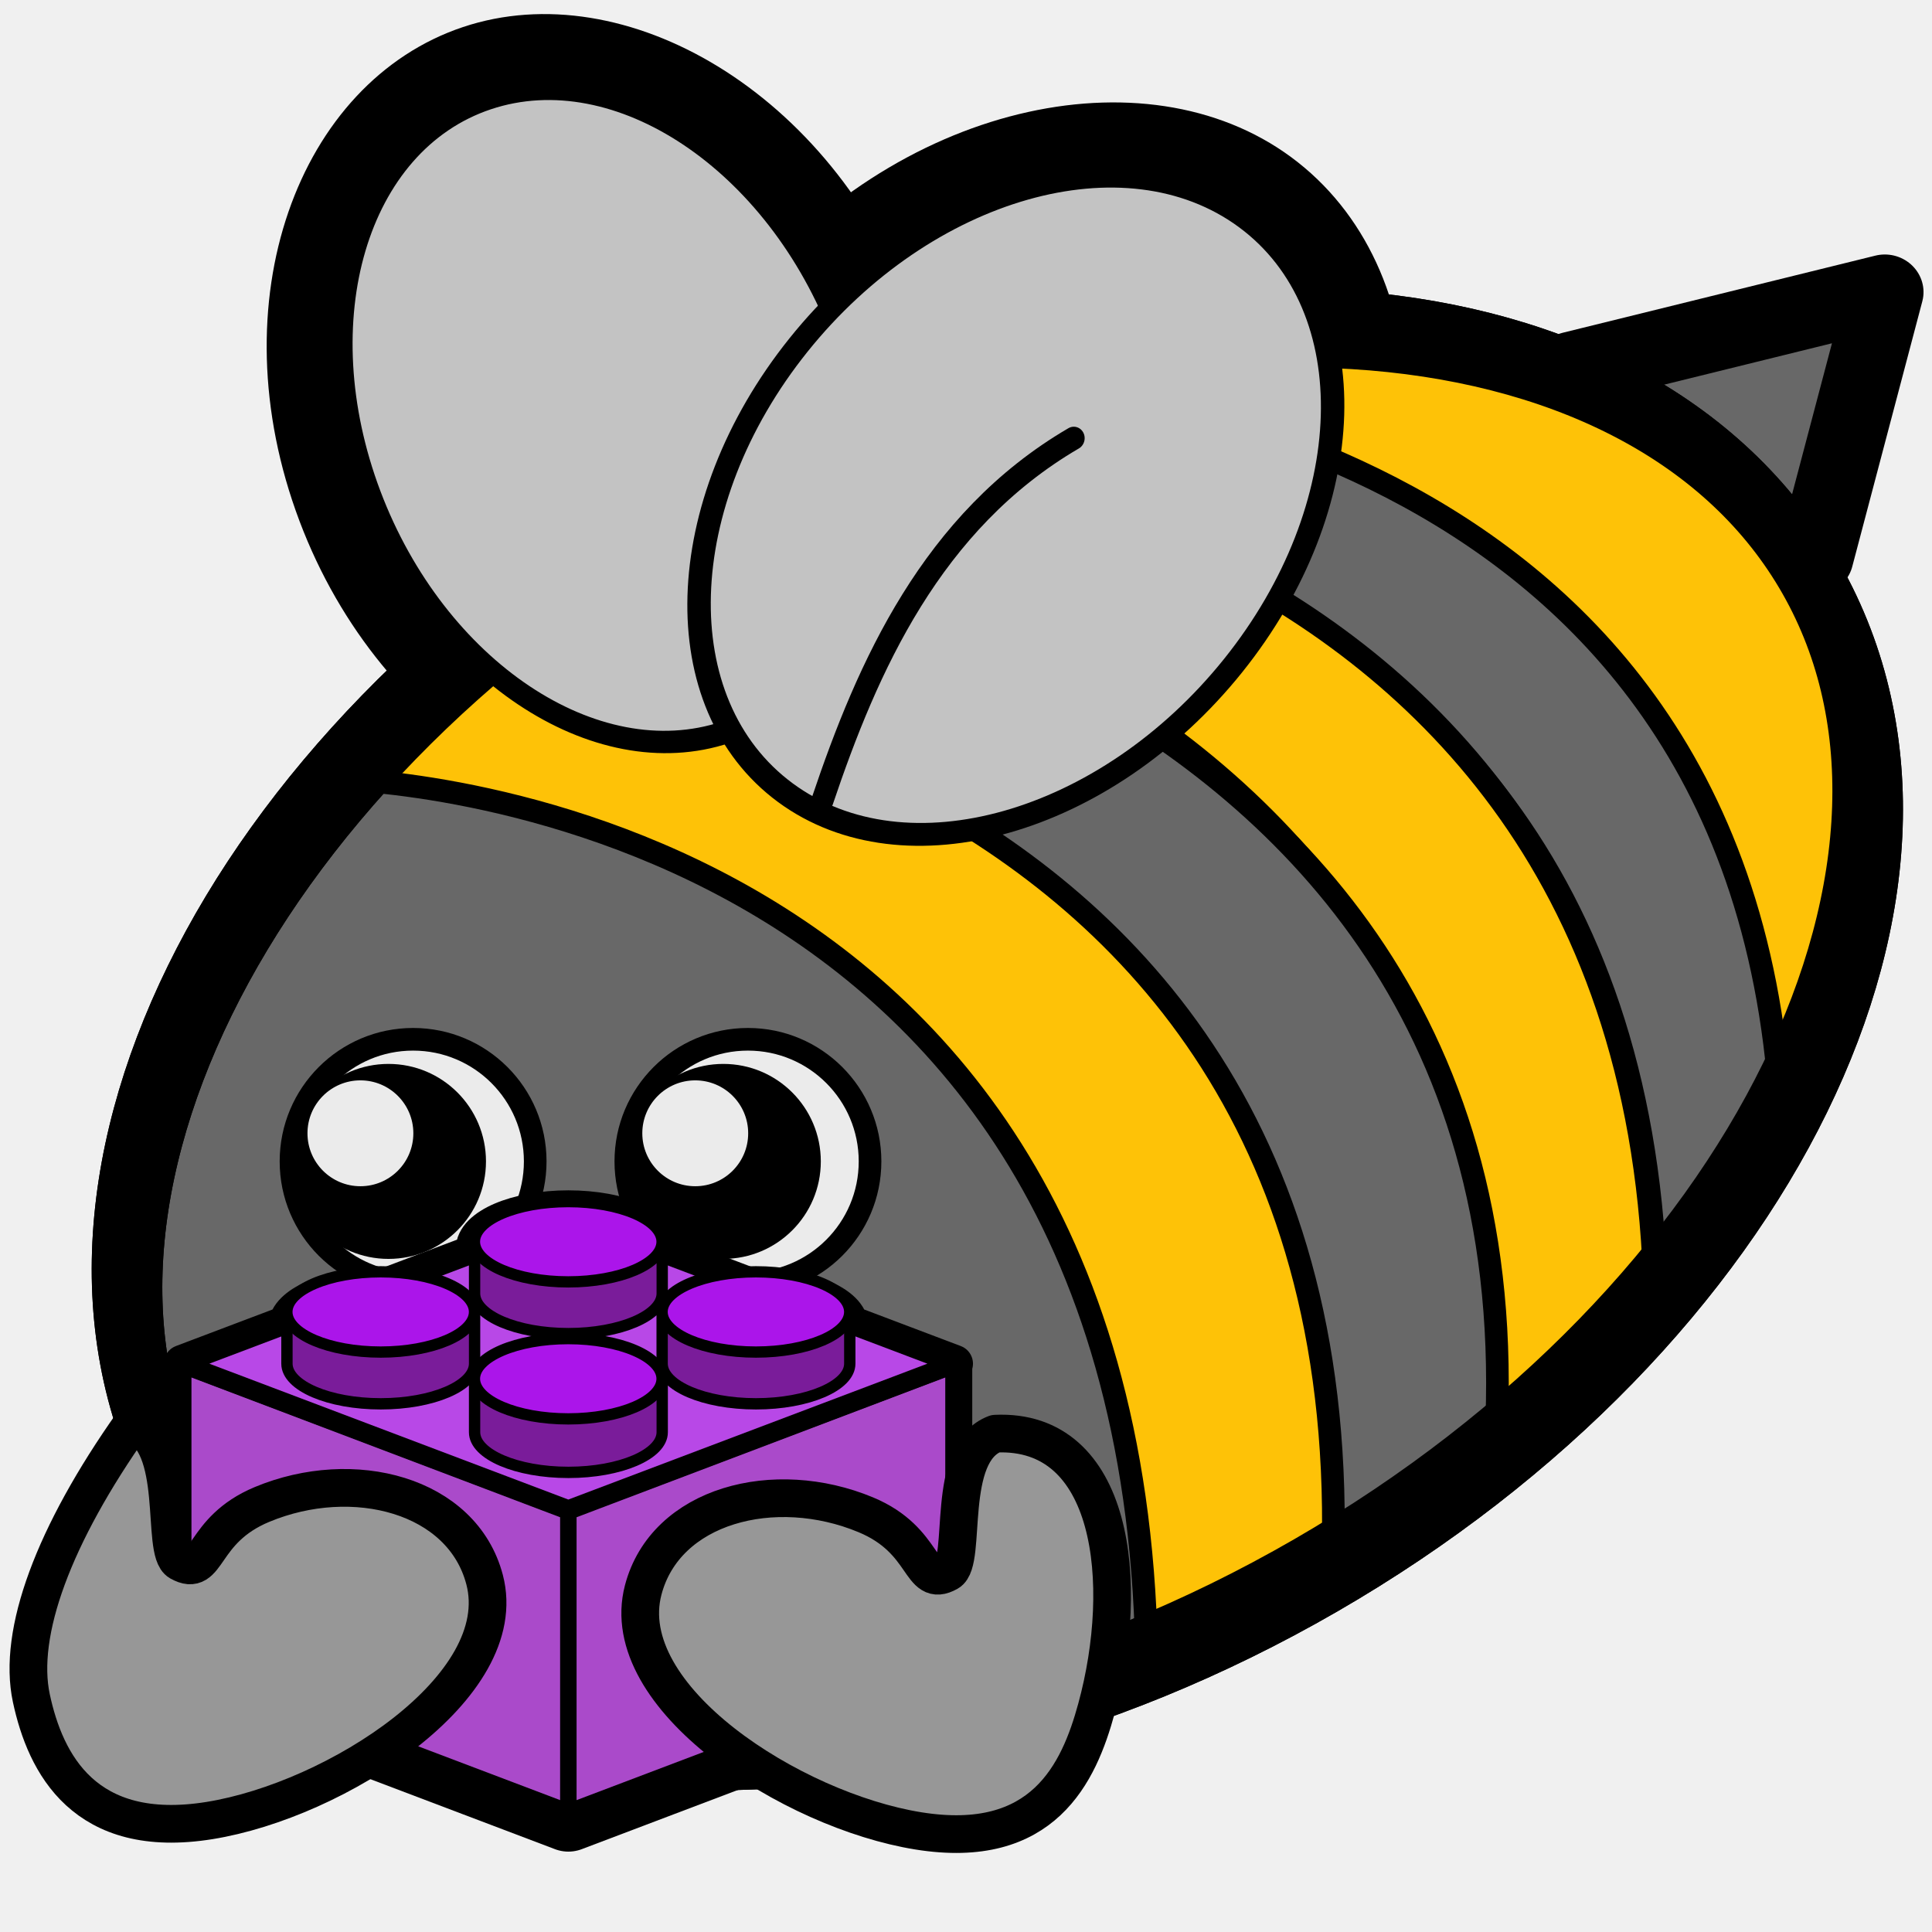
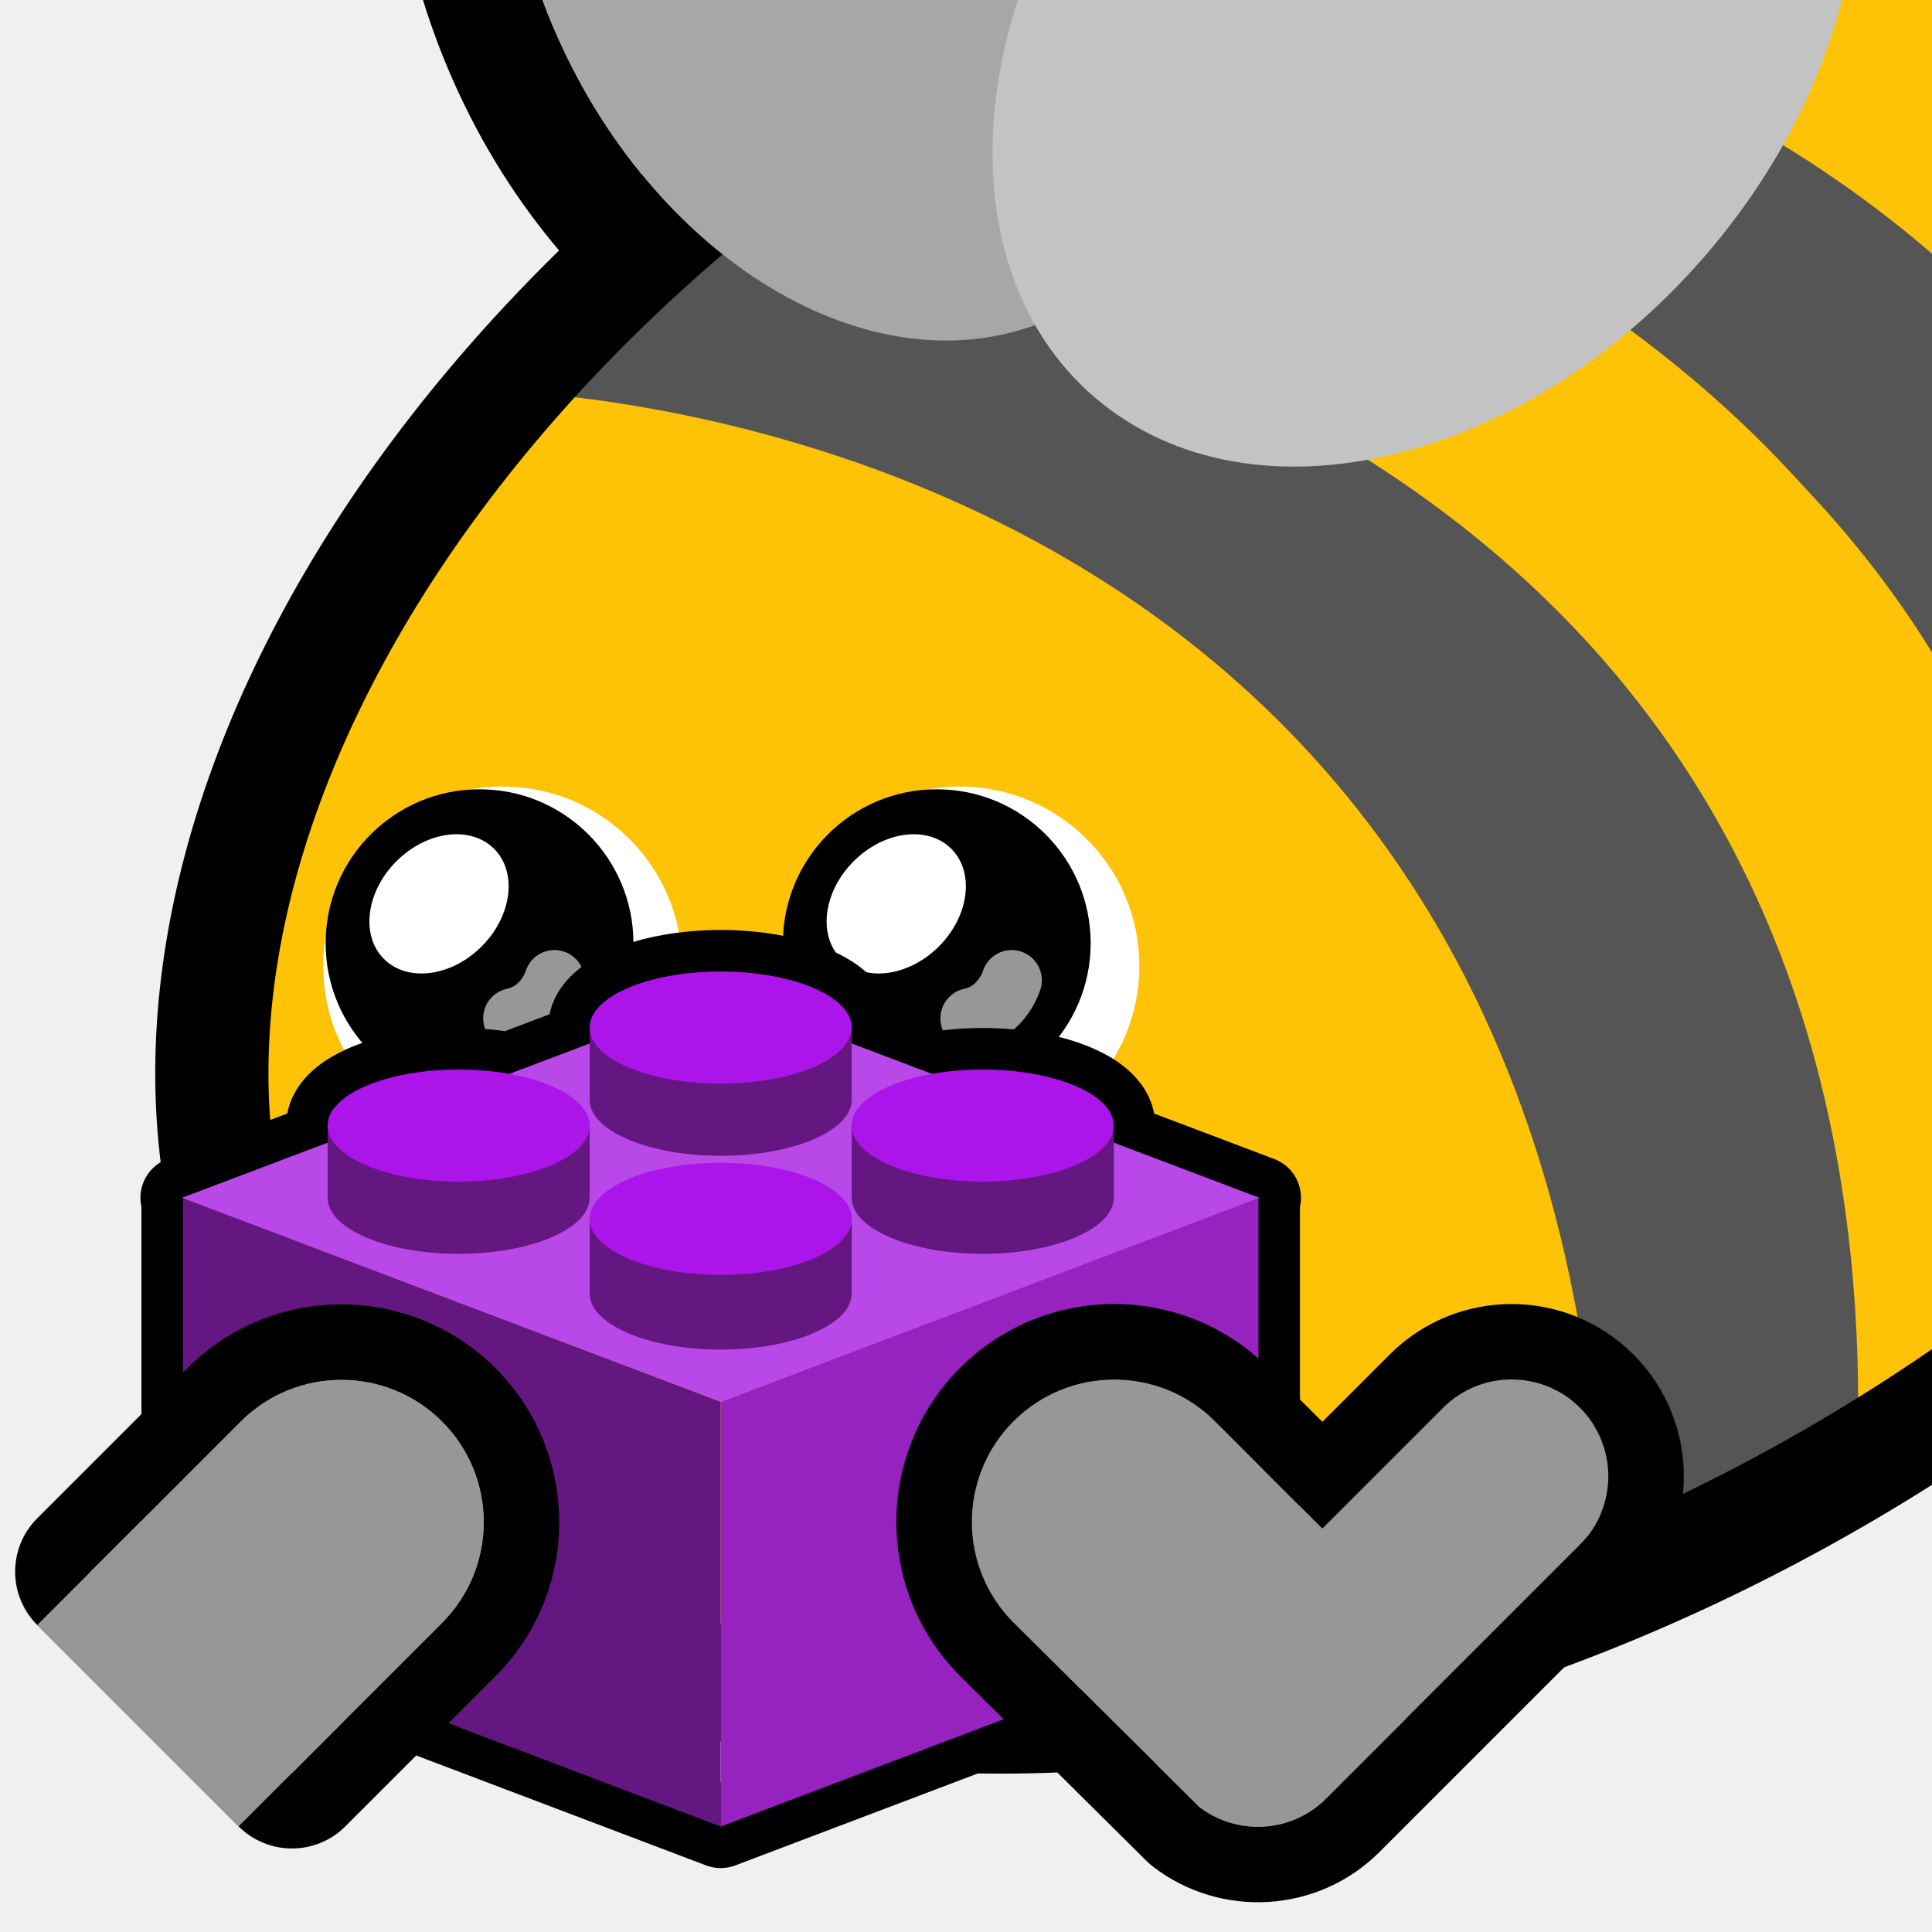
<svg xmlns="http://www.w3.org/2000/svg" width="100%" height="100%" viewBox="0 0 256 256" version="1.1" xml:space="preserve" style="fill-rule:evenodd;clip-rule:evenodd;stroke-linecap:round;stroke-linejoin:round;stroke-miterlimit:1.5;">
-   <g transform="matrix(1,0,0,1,-563,-563)">
-     <g id="blobbee_lego" transform="matrix(1,0,0,1,563.244,563.267)">
-       <rect x="0" y="0" width="256" height="256" style="fill:none;" />
-       <g id="Sting" transform="matrix(0.78314,0.139967,-0.135634,0.7589,67.2303,-21.11)">
-         <path d="M189.771,56.854L238.765,34.355L235.05,81.388" style="fill:rgb(104,104,104);stroke:black;stroke-width:12.77px;" />
+   <rect id="blobbee_lego" x="-0" y="0" width="256" height="256" style="fill:none;" />
+   <clipPath id="_clip1">
+     <rect x="-0" y="0" width="256" height="256" />
+   </clipPath>
+   <g clip-path="url(#_clip1)">
+     <path id="Wings-outline" d="M130.856,59.756C103.019,62.47 71.403,41.235 57.982,5.65C42.637,-35.039 58.037,-75.299 88.386,-85.447C112.041,-93.356 140.798,-81.45 159.283,-56.218C186.131,-74.864 218.386,-77.209 239.378,-61.728C266.807,-41.5 268.887,4.414 239.797,40.686C211.162,76.39 165.207,86.274 138.208,66.364C135.509,64.373 133.058,62.162 130.856,59.756ZM137.155,43.08C139.645,47.429 142.961,51.231 147.111,54.291C168.802,70.288 205.09,59.987 228.095,31.302C251.1,2.617 252.167,-33.659 230.475,-49.656C210.553,-64.348 178.317,-56.856 155.368,-33.312C142.407,-61.872 115.433,-78.674 93.143,-71.221C69.559,-63.336 60.093,-31.263 72.017,0.357C83.942,31.976 112.771,51.244 136.356,43.359C136.624,43.269 136.89,43.176 137.155,43.08Z" />
+     <path id="Body" d="M127.902,1.921C208.729,-44.745 300.137,-39.183 331.897,14.333C363.657,67.85 323.82,149.185 242.993,195.851C162.165,242.517 70.758,236.955 38.998,183.439C7.237,129.922 47.074,48.587 127.902,1.921Z" style="fill:rgb(254,194,7);" />
+     <g id="Stripes">
+       <path d="M188.793,-16.095C187.039,-14.699 315.054,-20.58 327.076,109.803C391.095,-61.796 189.429,-29.021 188.793,-16.095Z" style="fill:rgb(85,85,85);" />
+       <path d="M327.076,111.159C319.401,-14.647 191.893,-17.614 192.59,-21.35L145.073,-3.751C145.073,-3.751 299.034,-6.142 304.518,142.104L323.15,113.42" style="fill:rgb(254,194,7);" />
+       <path d="M275.897,172.628L304.252,142.104C298.868,-6.332 141.84,-8.914 141.842,-8.859L116.671,5.99C116.437,6.032 279.066,19.108 275.897,172.628Z" style="fill:rgb(85,85,85);" />
+       <path d="M118.8,6.104L91.65,27.286C91.65,27.286 247.73,42.825 246.071,194.336L275.383,174.688C286.256,24.404 117.148,7.374 114.749,9.264" style="fill:rgb(254,194,7);" />
+       <path d="M85.819,30.174L65.463,51.814C65.463,51.814 209.143,53.111 212.42,209.36L246.071,194.336C251.812,38.125 90.484,31.835 85.819,30.174Z" style="fill:rgb(85,85,85);" />
+     </g>
+     <path id="Body-outline" d="M127.902,1.921C208.729,-44.745 300.137,-39.183 331.897,14.333C363.657,67.85 323.82,149.185 242.993,195.851C162.165,242.517 70.758,236.955 38.998,183.439C7.237,129.922 47.074,48.587 127.902,1.921Z" style="fill:none;stroke:black;stroke-width:15px;" />
+     <g id="Wings">
+       <path id="Back-wing" d="M93.143,-71.221C116.727,-79.107 145.556,-59.838 157.481,-28.219C169.406,3.4 159.94,35.473 136.356,43.359C112.771,51.244 83.942,31.976 72.017,0.357C60.093,-31.263 69.559,-63.336 93.143,-71.221Z" style="fill:rgb(167,167,167);" />
+       <path id="Front-wing" d="M230.475,-49.656C252.167,-33.659 251.1,2.617 228.095,31.302C205.09,59.987 168.802,70.288 147.111,54.291C125.419,38.295 126.486,2.019 149.491,-26.666C172.496,-55.351 208.784,-65.652 230.475,-49.656Z" style="fill:rgb(195,195,195);" />
+     </g>
+     <g id="Eyes">
+       <g id="Right-eye">
+         <circle id="Eye-white" cx="127.189" cy="128" r="23.779" style="fill:white;" />
+         <circle id="Pupil" cx="124.127" cy="124.976" r="20.392" />
+         <path id="Eye-reflection-top" d="M113.113,114.122C117.141,110.094 122.94,109.354 126.055,112.469C129.171,115.585 128.43,121.384 124.403,125.412C120.375,129.44 114.576,130.18 111.46,127.065C108.344,123.949 109.085,118.15 113.113,114.122Z" style="fill:white;" />
+         <path id="Eye-reflection-bottom" d="M134.052,129.888C134.052,129.888 132.852,134.024 128.61,134.929" style="fill:none;stroke:rgb(151,151,151);stroke-width:8px;" />
      </g>
-       <g id="Brick-outline-thick" transform="matrix(0.944632,0,0,0.944632,-1734.47,-640.889)">
-         <path d="M1861.59,869.496L1861.49,869.457L1876.16,863.906C1876.65,860.992 1882.34,858.69 1889.28,858.69C1889.5,858.69 1889.71,858.692 1889.92,858.697L1902.44,853.959L1902.44,853.416C1902.44,850.308 1908.34,847.786 1915.6,847.786C1922.86,847.786 1928.76,850.308 1928.76,853.416L1928.76,853.959L1941.28,858.697C1941.49,858.692 1941.7,858.69 1941.92,858.69C1948.85,858.69 1954.55,860.992 1955.04,863.906L1969.71,869.457L1969.61,869.496L1969.61,912.127L1915.6,932.606L1861.59,912.127L1861.59,869.496Z" style="fill:none;stroke:black;stroke-width:10.59px;" />
-       </g>
-       <g id="Body" transform="matrix(0.994109,-0.573949,0.761422,1.28301,-120.17,92.6047)">
-         <ellipse cx="168.926" cy="110.515" rx="107.942" ry="55.376" style="fill:rgb(104,104,104);stroke:black;stroke-width:7.47px;" />
-       </g>
-       <g id="Wings-outline" transform="matrix(0.959562,0.127262,-0.127262,0.959562,7.56883,-6.44254)">
-         <g transform="matrix(1.17688,-0.575088,0.651434,1.21399,-55.8934,35.953)">
-           <path d="M87.433,14.046C105.289,14.046 121.064,31.835 121.064,54.906C121.064,78.317 104.954,96.336 86.833,96.336C68.977,96.336 53.202,78.546 53.202,55.475C53.202,32.064 69.312,14.046 87.433,14.046ZM87.133,21.55C72.762,21.55 61.095,36.624 61.095,55.191C61.095,73.758 72.762,88.832 87.133,88.832C101.504,88.832 113.171,73.758 113.171,55.191C113.171,36.624 101.504,21.55 87.133,21.55Z" />
-         </g>
-         <g transform="matrix(1.24343,0.685066,-0.776012,1.28263,74.2693,-72.8119)">
-           <path d="M86.838,14.653C104.667,14.653 120.454,32.436 120.454,55.47C120.454,78.17 104.998,95.729 87.428,95.729C69.599,95.729 53.812,77.946 53.812,54.911C53.812,32.211 69.268,14.653 86.838,14.653ZM87.133,21.55C72.762,21.55 61.095,36.624 61.095,55.191C61.095,73.758 72.762,88.832 87.133,88.832C101.504,88.832 113.171,73.758 113.171,55.191C113.171,36.624 101.504,21.55 87.133,21.55Z" />
-         </g>
-       </g>
-       <g id="Stripes" transform="matrix(1,0,0,1,4.4273,10.012)">
-         <g transform="matrix(1,-7.43708e-18,-7.43708e-18,1,92.3462,-63.8411)">
-           <path d="M37.588,107.021C36.302,108.044 130.102,103.736 138.911,199.269C185.818,73.536 38.054,97.55 37.588,107.021Z" style="fill:rgb(254,194,7);stroke:black;stroke-width:3px;" />
-         </g>
-         <g transform="matrix(1,-7.43708e-18,-7.43708e-18,1,73.4912,-52.6421)">
-           <path d="M157.766,189.064C152.141,96.884 58.714,94.709 59.225,91.972L24.408,104.867C24.408,104.867 137.219,103.115 141.236,211.738L154.889,190.72" style="fill:rgb(104,104,104);stroke:black;stroke-width:3px;" />
-         </g>
-         <g transform="matrix(1,-7.43708e-18,-7.43708e-18,1,55.5726,-39.8214)">
-           <path d="M138.184,221.282L158.96,198.917C155.015,90.156 39.958,88.264 39.959,88.304L21.516,99.184C21.345,99.215 140.506,108.796 138.184,221.282Z" style="fill:rgb(254,194,7);stroke:black;stroke-width:3px;" />
-         </g>
-         <g transform="matrix(1,-7.43708e-18,-7.43708e-18,1,25.9786,-19.0024)">
-           <path d="M52.67,78.448L32.777,93.969C32.777,93.969 147.14,105.355 145.924,216.369L167.401,201.973C175.368,91.857 51.46,79.379 49.702,80.764" style="fill:rgb(104,104,104);stroke:black;stroke-width:3px;" />
-         </g>
-         <g transform="matrix(1,-7.43708e-18,-7.43708e-18,1,-0.424026,-0.546032)">
-           <path d="M54.907,77.629L39.992,93.485C39.992,93.485 145.269,94.435 147.67,208.921L172.327,197.913C176.533,83.454 58.325,78.845 54.907,77.629Z" style="fill:rgb(254,194,7);stroke:black;stroke-width:3px;" />
-         </g>
-       </g>
-       <g id="Eyes" transform="matrix(0.856324,0.124954,-0.124954,0.856324,31.2483,6.45261)">
-         <g id="Face">
-           <g id="Eyes1">
-             <g id="Right-eye">
-               <g id="Right-eye1" transform="matrix(1.14344,-0.166848,0.166848,1.14344,-157.44,-795.193)">
-                 <circle cx="103.071" cy="847.784" r="16.18" style="fill:rgb(235,235,235);stroke:black;stroke-width:3px;" />
-               </g>
-               <g id="Right-pupil" transform="matrix(1.67877,-0.244964,0.244964,1.67877,-282.572,-1240.44)">
-                 <circle cx="103.071" cy="847.784" r="8.799" />
-               </g>
-               <g id="Right-eye2" transform="matrix(0.495712,-0.0723336,0.0723336,0.495712,-19.155,-258.894)">
-                 <circle cx="103.071" cy="847.784" r="16.18" style="fill:rgb(235,235,235);" />
-               </g>
-             </g>
-             <g id="Left-eye" transform="matrix(1,7.37496e-18,-2.21882e-17,1,-50.731,7.40259)">
-               <g id="Right-eye3" transform="matrix(1.14344,-0.166848,0.166848,1.14344,-157.44,-795.193)">
-                 <circle cx="103.071" cy="847.784" r="16.18" style="fill:rgb(235,235,235);stroke:black;stroke-width:3px;" />
-               </g>
-               <g id="Right-pupil1" transform="matrix(1.67877,-0.244964,0.244964,1.67877,-282.572,-1240.44)">
-                 <circle cx="103.071" cy="847.784" r="8.799" />
-               </g>
-               <g id="Right-eye4" transform="matrix(0.495712,-0.0723336,0.0723336,0.495712,-19.155,-258.894)">
-                 <circle cx="103.071" cy="847.784" r="16.18" style="fill:rgb(235,235,235);" />
-               </g>
-             </g>
-           </g>
-         </g>
-       </g>
-       <g id="Body-outline" transform="matrix(0.994109,-0.573949,0.761422,1.28301,-120.17,92.6047)">
-         <ellipse cx="168.926" cy="110.515" rx="107.942" ry="55.376" style="fill:none;stroke:black;stroke-width:7.47px;" />
-       </g>
-       <g id="Wings" transform="matrix(0.959562,0.127262,-0.127262,0.959562,7.56883,-6.44254)">
-         <g id="Back-wing" transform="matrix(1.17688,-0.575088,0.651434,1.21399,-55.8934,35.953)">
-           <ellipse cx="87.133" cy="55.191" rx="26.038" ry="33.641" style="fill:rgb(195,195,195);stroke:black;stroke-width:2.26px;" />
-         </g>
-         <g id="Front-wing" transform="matrix(0.946806,0,0,0.999012,5.86837,0.313874)">
-           <g id="Front-wing-main" transform="matrix(1.31328,0.685743,-0.81961,1.2839,72.2439,-73.1981)">
-             <ellipse cx="87.133" cy="55.191" rx="26.038" ry="33.641" style="fill:rgb(195,195,195);stroke:black;stroke-width:2.17px;" />
-           </g>
-           <path id="Front-wing-line" d="M119.334,101.013C123.249,82.03 129.669,61.104 148.451,47.276" style="fill:none;stroke:black;stroke-width:3.18px;" />
-         </g>
-       </g>
-       <g id="Brick-outline" transform="matrix(0.944632,0,0,0.944632,-1734.47,-640.889)">
-         <path d="M1861.59,869.496L1861.49,869.457L1876.16,863.906C1876.65,860.992 1882.34,858.69 1889.28,858.69C1889.5,858.69 1889.71,858.692 1889.92,858.697L1902.44,853.959L1902.44,853.416C1902.44,850.308 1908.34,847.786 1915.6,847.786C1922.86,847.786 1928.76,850.308 1928.76,853.416L1928.76,853.959L1941.28,858.697C1941.49,858.692 1941.7,858.69 1941.92,858.69C1948.85,858.69 1954.55,860.992 1955.04,863.906L1969.71,869.457L1969.61,869.496L1969.61,912.127L1915.6,932.606L1861.59,912.127L1861.59,869.496Z" style="fill:none;stroke:black;stroke-width:5.29px;" />
-       </g>
-       <g id="Brick" transform="matrix(0.944632,0,0,0.944632,5.66951,12.0508)">
-         <g transform="matrix(0.766715,0.290721,1.73672e-19,1,-1451.73,-1274.74)">
-           <rect x="1918.81" y="895.15" width="70.442" height="42.67" style="fill:rgb(170,74,202);stroke:black;stroke-width:2.99px;" />
-         </g>
-         <g transform="matrix(-0.766715,0.290721,1.97692e-33,1,1598.66,-1274.74)">
-           <rect x="1918.81" y="895.15" width="70.442" height="42.67" style="fill:rgb(170,74,202);stroke:black;stroke-width:2.99px;" />
-         </g>
-         <g transform="matrix(1.51261,0,0,0.991759,-2842.61,-664.056)">
-           <path d="M1927.84,828.652L1963.62,849.301L1927.84,869.95L1892.07,849.301L1927.84,828.652Z" style="fill:rgb(184,72,231);stroke:black;stroke-width:2.48px;" />
-         </g>
-         <g id="Top-stud" transform="matrix(1,0,0,1,0,-1.05861)">
-           <g transform="matrix(1,0,0,1,-1842.13,-691.211)">
-             <path d="M1928.76,860.67C1928.76,863.777 1922.86,866.3 1915.6,866.3C1908.34,866.3 1902.44,863.777 1902.44,860.67L1902.44,853.416L1928.76,853.416L1928.76,860.67Z" style="fill:rgb(122,28,154);stroke:black;stroke-width:1.59px;" />
-           </g>
-           <g transform="matrix(1.2172,0,0,1.2172,-2225.84,-890.473)">
-             <ellipse cx="1889" cy="864.832" rx="10.811" ry="4.625" style="fill:rgb(171,21,234);stroke:black;stroke-width:1.3px;" />
-           </g>
-         </g>
-         <g id="Left-stud" transform="matrix(1,0,0,1,0,-2.11723)">
-           <g transform="matrix(1,0,0,1,-1868.45,-680.307)">
-             <path d="M1928.76,860.67C1928.76,863.777 1922.86,866.3 1915.6,866.3C1908.34,866.3 1902.44,863.777 1902.44,860.67L1902.44,853.416L1928.76,853.416L1928.76,860.67Z" style="fill:rgb(122,28,154);stroke:black;stroke-width:1.59px;" />
-           </g>
-           <g transform="matrix(1.2172,0,0,1.2172,-2252.15,-879.569)">
-             <ellipse cx="1889" cy="864.832" rx="10.811" ry="4.625" style="fill:rgb(171,21,234);stroke:black;stroke-width:1.3px;" />
-           </g>
-         </g>
-         <g id="Right-stud" transform="matrix(1,0,0,1,0,-2.11723)">
-           <g transform="matrix(1,0,0,1,-1815.82,-680.307)">
-             <path d="M1928.76,860.67C1928.76,863.777 1922.86,866.3 1915.6,866.3C1908.34,866.3 1902.44,863.777 1902.44,860.67L1902.44,853.416L1928.76,853.416L1928.76,860.67Z" style="fill:rgb(122,28,154);stroke:black;stroke-width:1.59px;" />
-           </g>
-           <g transform="matrix(1.2172,0,0,1.2172,-2199.52,-879.569)">
-             <ellipse cx="1889" cy="864.832" rx="10.811" ry="4.625" style="fill:rgb(171,21,234);stroke:black;stroke-width:1.3px;" />
-           </g>
-         </g>
-         <g id="Bottom-stud">
-           <g transform="matrix(1,0,0,1,-1842.13,-672.806)">
-             <path d="M1928.76,860.67C1928.76,863.777 1922.86,866.3 1915.6,866.3C1908.34,866.3 1902.44,863.777 1902.44,860.67L1902.44,853.416L1928.76,853.416L1928.76,860.67Z" style="fill:rgb(122,28,154);stroke:black;stroke-width:1.59px;" />
-           </g>
-           <g transform="matrix(1.2172,0,0,1.2172,-2225.84,-872.314)">
-             <ellipse cx="1889" cy="864.832" rx="10.811" ry="4.625" style="fill:rgb(171,21,234);stroke:black;stroke-width:1.3px;" />
-           </g>
-         </g>
-       </g>
-       <g id="Arm" transform="matrix(-1.36409,-0.274023,-0.274023,1.36409,243.196,-43.4804)">
-         <path d="M126.361,195.324C131.632,207.227 133.182,217.035 130.643,222.887C128.104,228.739 123.003,235.183 111.72,230.967C100.281,226.693 85.917,212.804 90.545,203.32C94.217,195.795 104.937,195.209 112.743,200.468C118.04,204.037 116.287,208.38 119.358,207.391C121.378,206.74 121.255,196.139 126.361,195.324Z" style="fill:rgb(151,151,151);stroke:black;stroke-width:3.59px;" />
-       </g>
-       <g id="Arm1" transform="matrix(1.36409,-0.274023,0.274023,1.36409,-94.2446,-42.1116)">
-         <path d="M126.361,195.324C137.518,197.031 136.207,211.795 130.643,222.887C127.783,228.589 123.003,235.183 111.72,230.967C100.281,226.693 85.917,212.804 90.545,203.32C94.217,195.795 104.937,195.209 112.743,200.468C118.04,204.037 116.287,208.38 119.358,207.391C121.378,206.74 121.255,196.139 126.361,195.324Z" style="fill:rgb(151,151,151);stroke:black;stroke-width:3.59px;" />
+       <g id="Left-eye">
+         <circle id="Eye-white1" cx="66.602" cy="128" r="23.779" style="fill:white;" />
+         <circle id="Pupil1" cx="63.541" cy="124.976" r="20.392" />
+         <path id="Eye-reflection-top1" d="M52.526,114.122C56.554,110.094 62.354,109.354 65.469,112.469C68.585,115.585 67.844,121.384 63.816,125.412C59.789,129.44 53.989,130.18 50.874,127.065C47.758,123.949 48.499,118.15 52.526,114.122Z" style="fill:white;" />
+         <path id="Eye-reflection-bottom1" d="M73.465,129.888C73.465,129.888 72.266,134.024 68.024,134.929" style="fill:none;stroke:rgb(151,151,151);stroke-width:8px;" />
      </g>
    </g>
+     <g id="Brick">
+       <path id="Brick-outline" d="M146.928,151.162L166.884,158.714L166.75,158.765L166.75,215.009L95.496,242.027L24.243,215.009L24.243,158.765L24.109,158.714L44.065,151.162C43.641,150.52 43.415,149.843 43.415,149.143C43.415,145.044 51.194,141.716 60.775,141.716C63.158,141.716 65.429,141.921 67.496,142.294L78.708,138.05C78.335,137.445 78.136,136.809 78.136,136.154C78.136,132.055 85.915,128.727 95.496,128.727C105.078,128.727 112.857,132.055 112.857,136.154C112.857,136.809 112.658,137.445 112.285,138.05L123.496,142.294C125.564,141.921 127.835,141.716 130.217,141.716C139.799,141.716 147.578,145.044 147.578,149.143C147.578,149.843 147.351,150.52 146.928,151.162Z" style="fill:none;stroke:black;stroke-width:11px;" />
+       <path id="Front-left-face" d="M95.496,185.732L24.243,158.714L24.243,215.009L95.496,242.027L95.496,185.732Z" style="fill:rgb(101,23,129);" />
+       <path id="Front-right-face" d="M95.496,185.732L166.75,158.714L166.75,215.009L95.496,242.027L95.496,185.732Z" style="fill:rgb(150,35,192);" />
+       <path id="Top-face" d="M95.496,131.697L166.884,158.714L95.496,185.732L24.109,158.714L95.496,131.697Z" style="fill:rgb(184,72,231);" />
+       <g id="Top-stud">
+         <path id="Shading" d="M112.857,145.725C112.857,149.824 105.078,153.152 95.496,153.152C85.915,153.152 78.136,149.824 78.136,145.725L78.136,136.154L112.857,136.154L112.857,145.725Z" style="fill:rgb(101,23,129);" />
+         <ellipse id="Stud-top" cx="95.496" cy="136.154" rx="17.361" ry="7.427" style="fill:rgb(171,21,234);" />
+       </g>
+       <g id="Left-stud">
+         <path id="Shading1" d="M78.136,158.714C78.136,162.813 70.357,166.141 60.775,166.141C51.194,166.141 43.415,162.813 43.415,158.714L43.415,149.143L78.136,149.143L78.136,158.714Z" style="fill:rgb(101,23,129);" />
+         <ellipse id="Stud-top1" cx="60.775" cy="149.143" rx="17.361" ry="7.427" style="fill:rgb(171,21,234);" />
+       </g>
+       <g id="Right-stud">
+         <path id="Shading2" d="M147.578,158.714C147.578,162.813 139.799,166.141 130.217,166.141C120.636,166.141 112.857,162.813 112.857,158.714L112.857,149.143L147.578,149.143L147.578,158.714Z" style="fill:rgb(101,23,129);" />
+         <ellipse id="Stud-top2" cx="130.217" cy="149.143" rx="17.361" ry="7.427" style="fill:rgb(171,21,234);" />
+       </g>
+       <g id="Bottom-stud">
+         <path id="Shading3" d="M112.857,171.403C112.857,175.502 105.078,178.83 95.496,178.83C85.915,178.83 78.136,175.502 78.136,171.403L78.136,161.832L112.857,161.832L112.857,171.403Z" style="fill:rgb(101,23,129);" />
+         <ellipse id="Stud-top3" cx="95.496" cy="161.507" rx="17.361" ry="7.427" style="fill:rgb(171,21,234);" />
+       </g>
+     </g>
+     <g id="Left-hand">
+       <path id="Outline" d="M31.899,188.359L12.007,208.251L38.689,234.932L58.58,215.04C65.943,207.677 65.943,195.722 58.58,188.359C51.217,180.996 39.262,180.996 31.899,188.359Z" style="fill:rgb(151,151,151);" />
+       <path d="M24.828,181.288C36.093,170.022 54.386,170.022 65.651,181.288C76.917,192.553 76.917,210.846 65.651,222.111L45.76,242.003C41.854,245.909 35.523,245.909 31.617,242.003L4.936,215.322C1.031,211.417 1.031,205.085 4.936,201.18L24.828,181.288ZM31.899,188.359L12.007,208.251L38.689,234.932L58.58,215.04C65.943,207.677 65.943,195.722 58.58,188.359C51.217,180.996 39.262,180.996 31.899,188.359Z" />
+       <path id="Fill" d="M31.899,188.359L4.926,215.332L31.607,242.013L58.58,215.04C65.943,207.677 65.943,195.722 58.58,188.359C51.217,180.996 39.262,180.996 31.899,188.359Z" style="fill:rgb(151,151,151);" />
+     </g>
+     <path id="Right-arm" d="M158.906,239.434L134.294,215.013C126.926,207.645 126.926,195.682 134.294,188.314C141.662,180.947 153.625,180.947 160.993,188.314L175.221,202.543L191.221,186.543C196.227,181.537 204.355,181.537 209.361,186.543C214.367,191.549 214.367,199.677 209.361,204.683L175.728,238.316C171.14,242.904 163.922,243.277 158.906,239.434Z" style="fill:rgb(151,151,151);" />
+     <path d="M151.863,246.532L127.251,222.112C127.241,222.103 127.232,222.093 127.223,222.084C115.953,210.814 115.953,192.514 127.223,181.243C138.493,169.973 156.793,169.973 168.064,181.243C168.064,181.243 175.221,188.401 175.221,188.401L184.15,179.472C193.059,170.564 207.524,170.564 216.432,179.472C225.341,188.38 225.341,202.846 216.432,211.754L182.799,245.387C174.623,253.563 161.761,254.22 152.824,247.371C152.486,247.113 152.165,246.832 151.863,246.532ZM158.906,239.434C163.922,243.277 171.14,242.904 175.728,238.316L209.361,204.683C214.367,199.677 214.367,191.549 209.361,186.543C204.355,181.537 196.227,181.537 191.221,186.543L175.221,202.543L160.993,188.314C153.625,180.947 141.662,180.947 134.294,188.314C126.926,195.682 126.926,207.645 134.294,215.013L158.906,239.434Z" />
  </g>
</svg>
